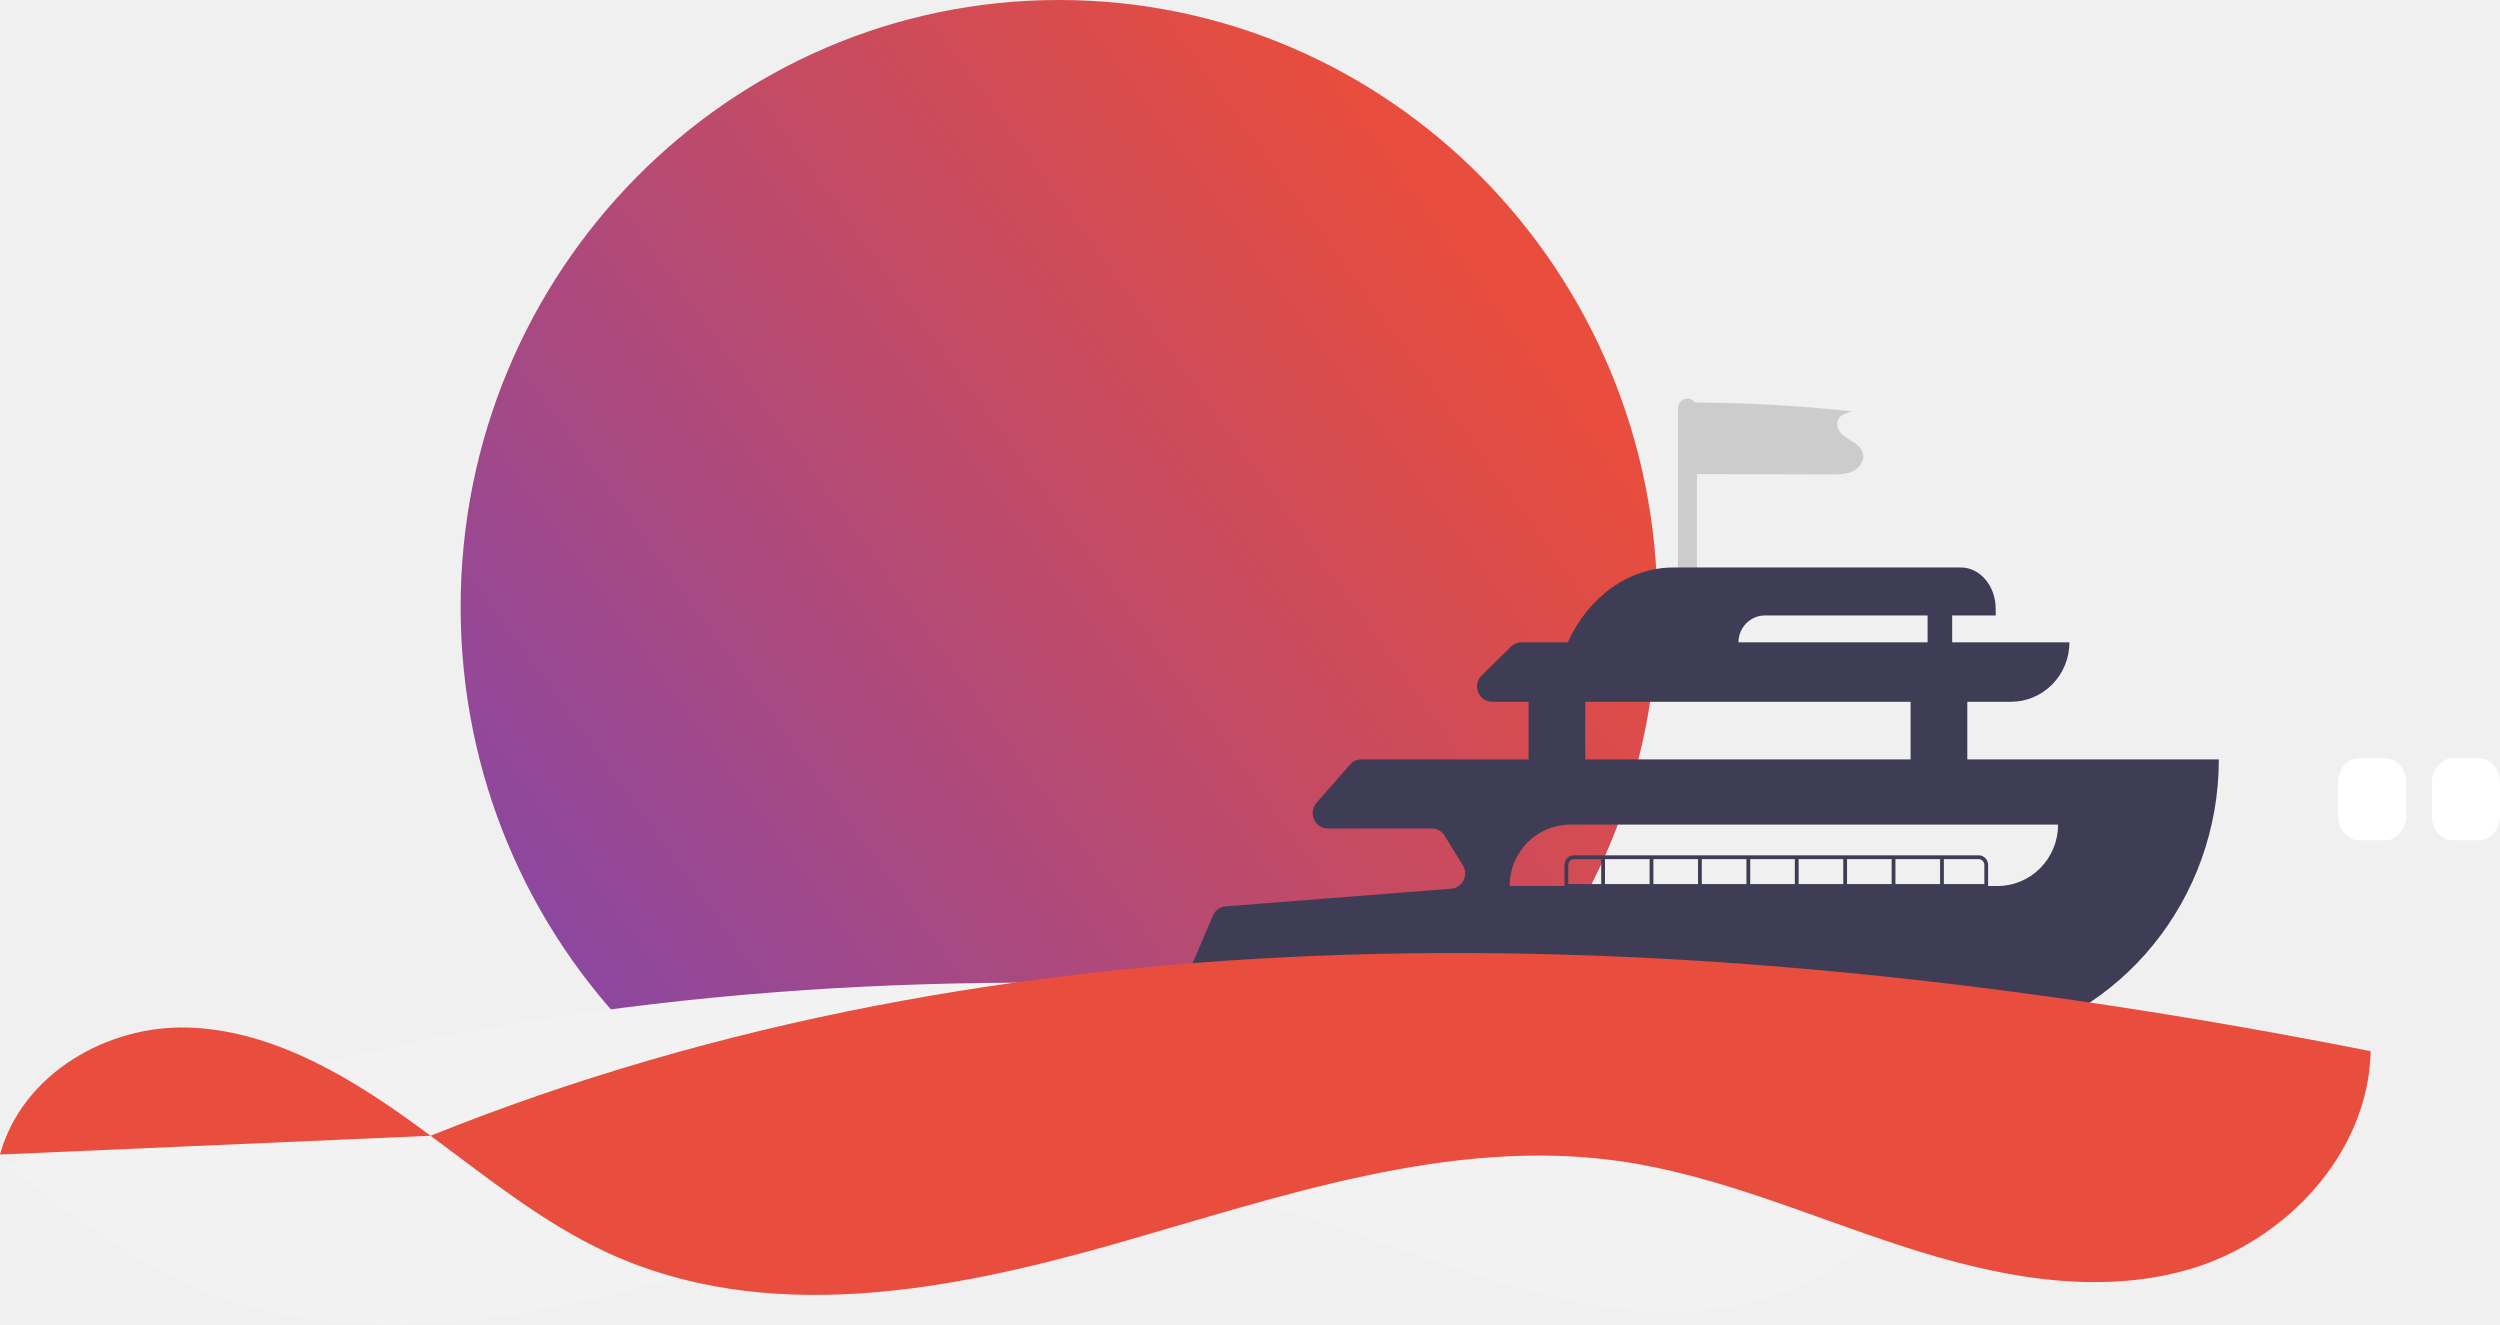
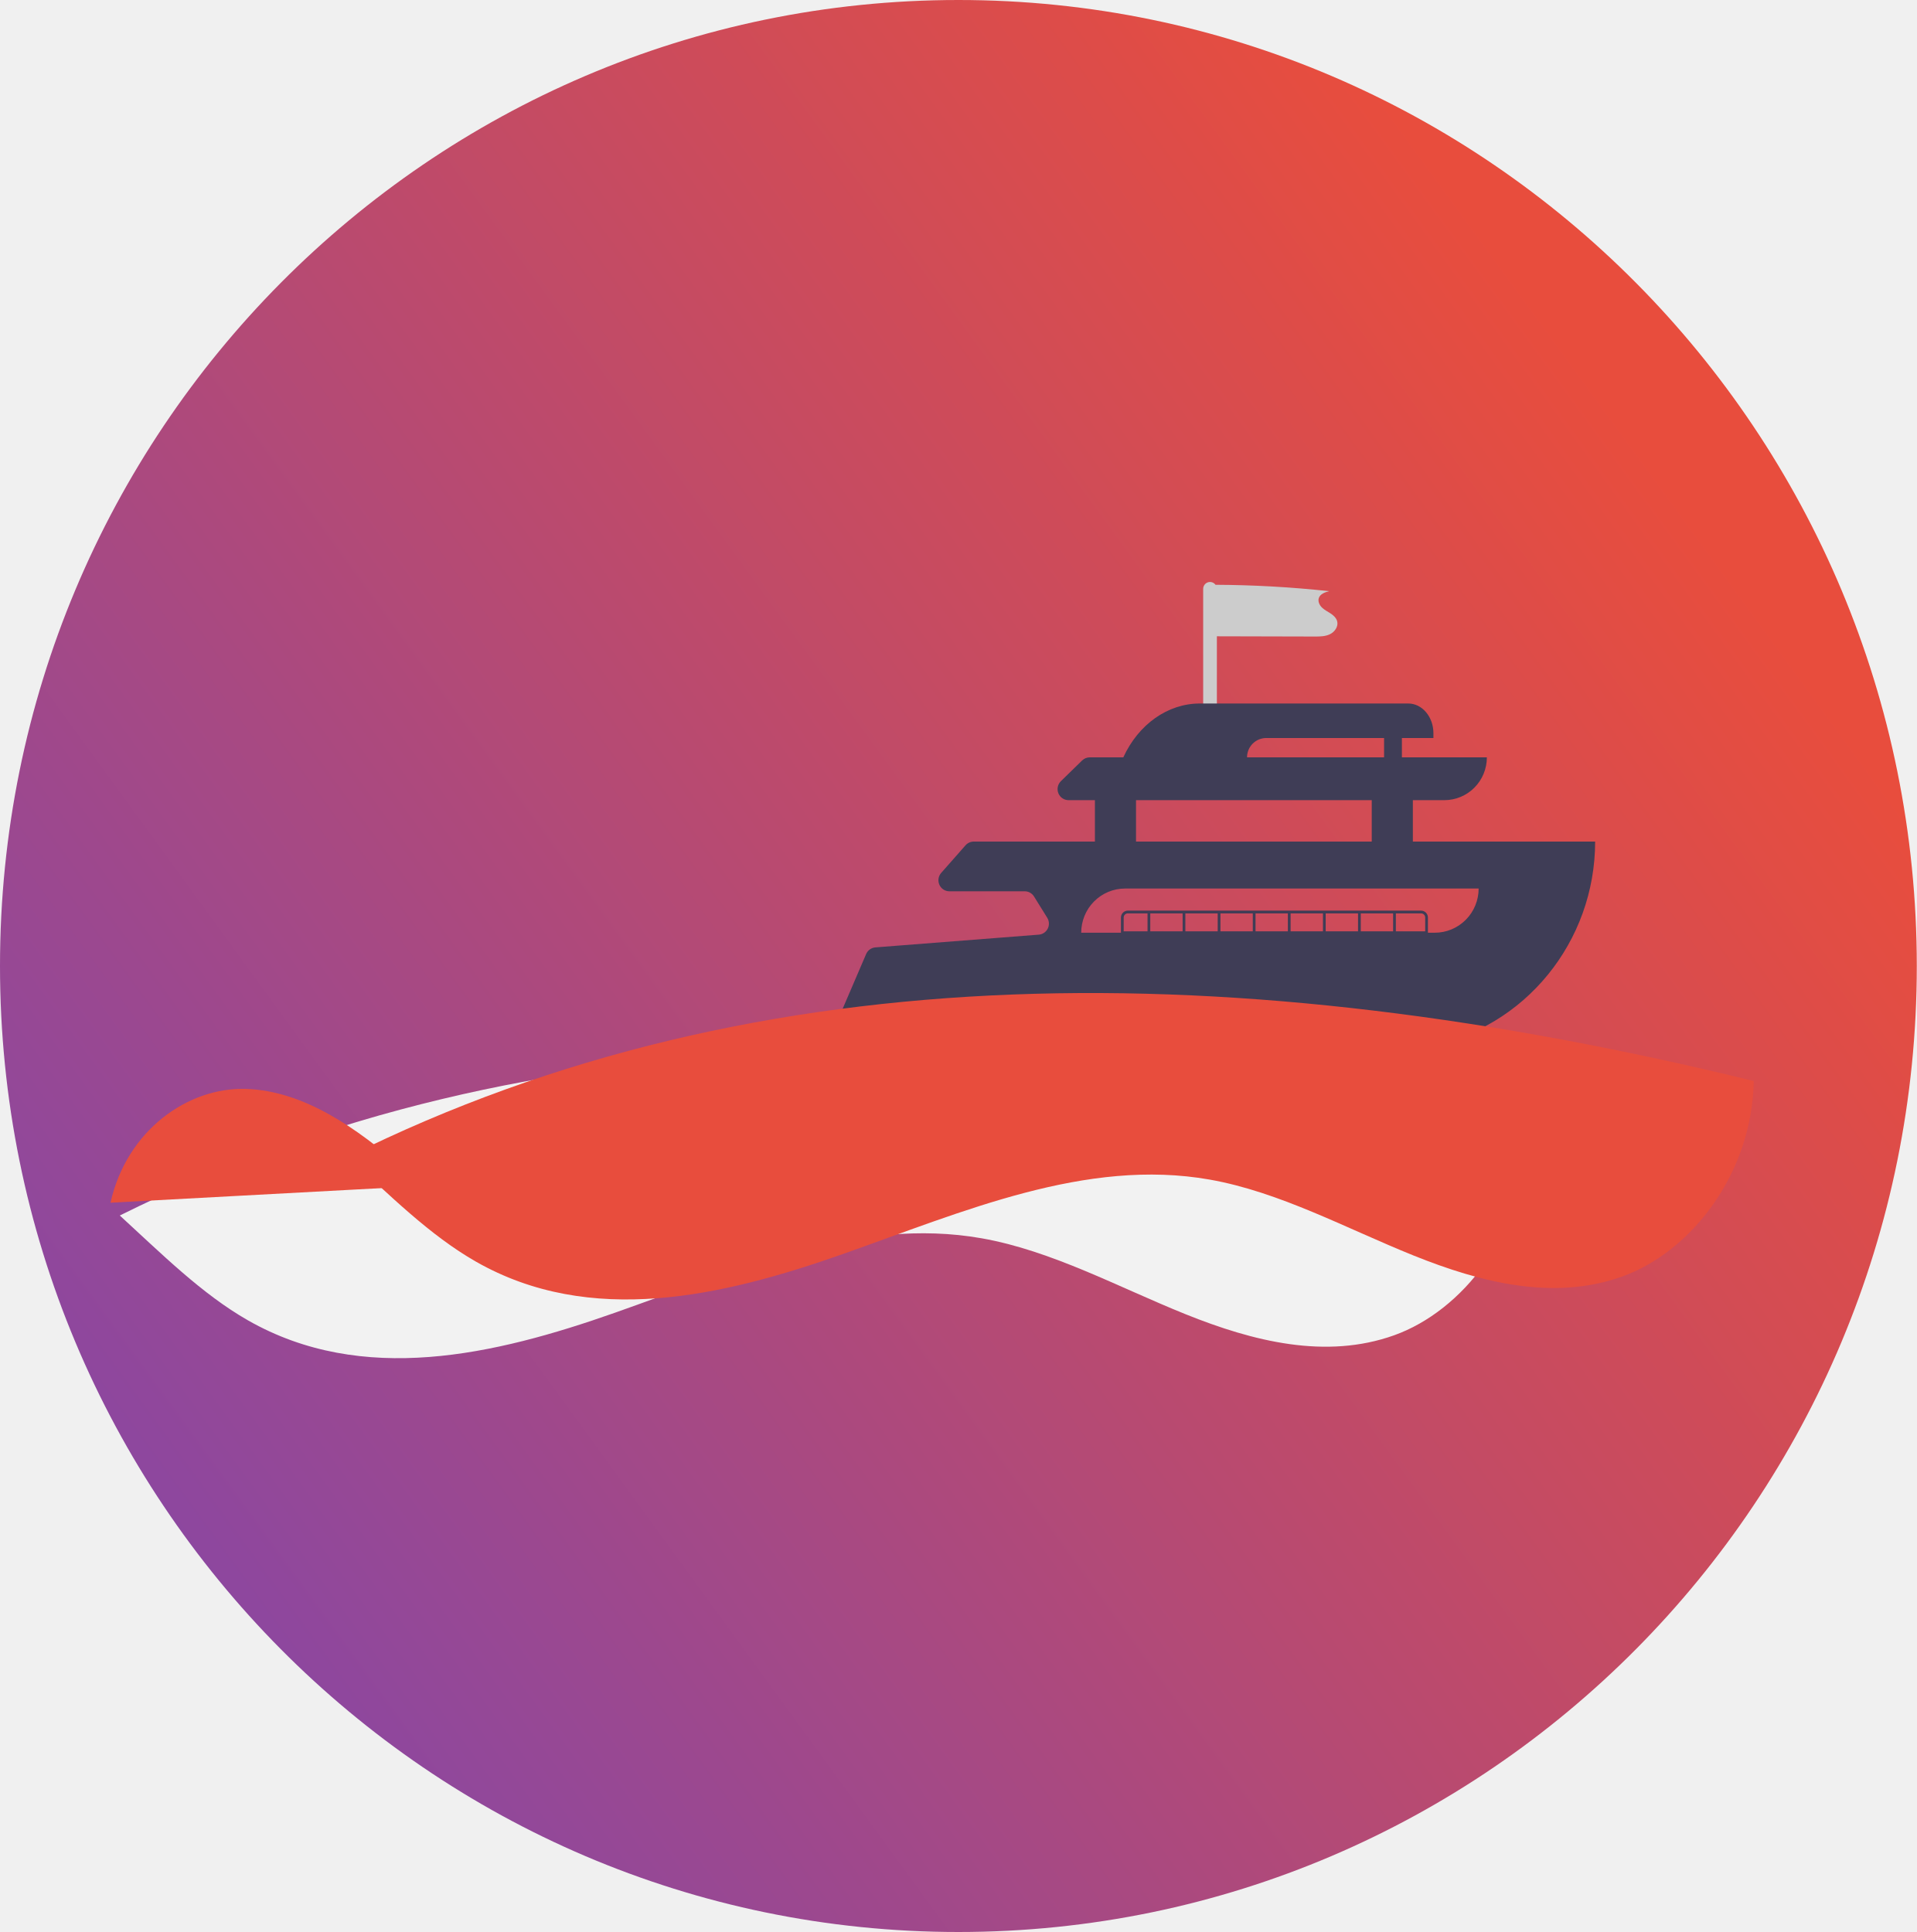
- <svg xmlns="http://www.w3.org/2000/svg" width="604" height="320" viewBox="0 0 604 320" fill="none">
-   <ellipse cx="255.857" cy="146.676" rx="144.567" ry="146.676" fill="url(#paint0_linear_174_2282)" />
-   <path d="M576.279 203.016H569.969C568.622 203.014 567.331 202.395 566.379 201.294C565.427 200.193 564.892 198.7 564.89 197.143V189.051C564.892 187.493 565.427 186.001 566.379 184.899C567.331 183.798 568.622 183.179 569.969 183.177H576.279C577.626 183.179 578.916 183.798 579.868 184.899C580.82 186.001 581.356 187.493 581.357 189.051V197.143C581.356 198.7 580.82 200.193 579.868 201.294C578.916 202.395 577.625 203.014 576.279 203.016Z" fill="white" />
-   <path d="M598.922 203.016H592.611C591.265 203.014 589.974 202.395 589.022 201.294C588.07 200.193 587.534 198.7 587.533 197.143V189.051C587.534 187.493 588.07 186.001 589.022 184.899C589.974 183.798 591.265 183.179 592.611 183.177H598.922C600.268 183.179 601.559 183.798 602.511 184.899C603.463 186.001 603.999 187.493 604 189.051V197.143C603.999 198.7 603.463 200.193 602.511 201.294C601.559 202.395 600.268 203.014 598.922 203.016Z" fill="white" />
-   <g clip-path="url(#clip0_174_2282)">
-     <path d="M450.077 109.528C449.789 108.378 448.849 107.518 447.87 106.87C446.891 106.222 445.813 105.701 444.976 104.871C444.14 104.042 443.578 102.781 443.966 101.662C444.438 100.302 446.01 99.758 447.385 99.392C434.804 98.019 422.163 97.304 409.51 97.248C409.225 96.856 408.825 96.565 408.368 96.417C407.91 96.269 407.418 96.272 406.962 96.425C406.506 96.578 406.109 96.873 405.829 97.268C405.548 97.664 405.397 98.139 405.399 98.626V139.885H409.968V114.541C420.82 114.567 431.673 114.594 442.525 114.621C444.282 114.625 446.111 114.614 447.69 113.833C449.27 113.052 450.511 111.256 450.077 109.528Z" fill="#CCCCCC" />
-     <path d="M475.304 183.463V169.555H485.813C487.673 169.555 489.515 169.183 491.233 168.461C492.952 167.739 494.513 166.68 495.828 165.346C497.143 164.011 498.187 162.427 498.899 160.684C499.61 158.94 499.977 157.071 499.977 155.184L420.019 155.184C420.019 153.463 420.693 151.812 421.893 150.595C423.093 149.377 424.72 148.694 426.416 148.694H482.158V147.08C482.158 141.57 478.399 137.104 473.761 137.104H404.291C393.591 137.104 383.816 144.097 378.773 155.184H367.586C366.636 155.184 365.724 155.559 365.042 156.229L357.968 163.183C357.445 163.696 357.085 164.357 356.935 165.08C356.784 165.802 356.85 166.554 357.123 167.238C357.396 167.923 357.865 168.509 358.468 168.922C359.072 169.335 359.783 169.555 360.511 169.555H369.304V183.463H328.911C328.394 183.463 327.884 183.574 327.413 183.788C326.942 184.003 326.521 184.316 326.179 184.707L318.056 193.979C317.588 194.514 317.282 195.174 317.175 195.881C317.068 196.587 317.165 197.31 317.453 197.962C317.742 198.615 318.21 199.168 318.802 199.557C319.394 199.945 320.083 200.152 320.788 200.152H345.909C346.529 200.152 347.138 200.312 347.68 200.616C348.222 200.921 348.679 201.361 349.008 201.894L353.416 209.045C353.75 209.586 353.94 210.205 353.969 210.842C353.997 211.479 353.864 212.113 353.58 212.683C353.297 213.252 352.874 213.738 352.352 214.093C351.83 214.448 351.226 214.661 350.599 214.71L296.113 218.986C295.45 219.039 294.813 219.273 294.272 219.666C293.73 220.058 293.305 220.592 293.04 221.212L281.503 248.284C281.262 248.848 281.164 249.464 281.216 250.076C281.268 250.689 281.47 251.279 281.803 251.792C282.135 252.306 282.589 252.728 283.122 253.02C283.655 253.312 284.252 253.464 284.858 253.464H466.911C471.371 253.466 475.821 253.054 480.207 252.234C512.71 246.149 536.072 216.998 536.072 183.463L475.304 183.463ZM383.011 169.555H461.597V183.463H383.011V169.555ZM497.235 199.225C497.235 201.173 496.857 203.102 496.122 204.902C495.388 206.702 494.311 208.337 492.953 209.715C491.595 211.092 489.984 212.185 488.21 212.93C486.436 213.676 484.535 214.059 482.615 214.059H364.735C364.735 210.125 366.275 206.352 369.017 203.57C371.759 200.788 375.478 199.225 379.355 199.225L497.235 199.225Z" fill="#3F3D56" />
-     <path d="M478.046 206.642H380.269C379.664 206.643 379.083 206.887 378.655 207.322C378.227 207.756 377.986 208.345 377.985 208.96V214.523H480.33V208.96C480.329 208.345 480.089 207.756 479.66 207.322C479.232 206.887 478.651 206.643 478.046 206.642V206.642ZM399.459 207.569H410.241V213.596H399.459V207.569ZM398.545 213.596H387.763V207.569H398.545V213.596ZM411.155 207.569H421.937V213.596H411.155V207.569ZM422.851 207.569H433.633V213.596H422.851V207.569ZM434.547 207.569H445.329V213.596H434.547V207.569ZM446.243 207.569H457.025V213.596H446.243V207.569ZM457.939 207.569H468.721V213.596H457.939V207.569ZM378.899 208.96C378.899 208.591 379.044 208.238 379.301 207.977C379.558 207.716 379.906 207.57 380.269 207.569H386.849V213.596H378.899V208.96ZM479.416 213.596H469.635V207.569H478.046C478.409 207.57 478.757 207.716 479.014 207.977C479.271 208.238 479.416 208.591 479.416 208.96V213.596Z" fill="#3F3D56" />
-     <path d="M471.649 141.276H465.709V166.31H471.649V141.276Z" fill="#3F3D56" />
-     <path d="M362.45 254.855H266.502C266.138 254.855 265.789 254.709 265.532 254.448C265.275 254.187 265.131 253.833 265.131 253.464C265.131 253.096 265.275 252.742 265.532 252.481C265.789 252.22 266.138 252.074 266.502 252.074H362.45C362.814 252.074 363.162 252.22 363.419 252.481C363.677 252.742 363.821 253.096 363.821 253.464C363.821 253.833 363.677 254.187 363.419 254.448C363.162 254.709 362.814 254.855 362.45 254.855V254.855Z" fill="#CCCCCC" />
-     <path d="M319.959 263.2H280.209C279.845 263.2 279.496 263.053 279.239 262.792C278.982 262.532 278.838 262.178 278.838 261.809C278.838 261.44 278.982 261.086 279.239 260.826C279.496 260.565 279.845 260.418 280.209 260.418H319.959C320.322 260.418 320.671 260.565 320.928 260.826C321.185 261.086 321.329 261.44 321.329 261.809C321.329 262.178 321.185 262.532 320.928 262.792C320.671 263.053 320.322 263.2 319.959 263.2V263.2Z" fill="#CCCCCC" />
-     <path d="M495.408 254.855H399.459C399.096 254.855 398.747 254.709 398.49 254.448C398.233 254.187 398.088 253.833 398.088 253.464C398.088 253.096 398.233 252.742 398.49 252.481C398.747 252.22 399.096 252.074 399.459 252.074H495.408C495.771 252.074 496.12 252.22 496.377 252.481C496.634 252.742 496.778 253.096 496.778 253.464C496.778 253.833 496.634 254.187 496.377 254.448C496.12 254.709 495.771 254.855 495.408 254.855V254.855Z" fill="#CCCCCC" />
-     <path d="M436.468 263.2H340.519C340.156 263.2 339.807 263.053 339.55 262.792C339.293 262.532 339.148 262.178 339.148 261.809C339.148 261.44 339.293 261.086 339.55 260.826C339.807 260.565 340.156 260.418 340.519 260.418H436.468C436.831 260.418 437.18 260.565 437.437 260.826C437.694 261.086 437.839 261.44 437.839 261.809C437.839 262.178 437.694 262.532 437.437 262.792C437.18 263.053 436.831 263.2 436.468 263.2V263.2Z" fill="#CCCCCC" />
-     <path d="M362.45 270.617H266.502C266.138 270.617 265.79 270.47 265.534 270.209C265.277 269.948 265.133 269.595 265.133 269.226C265.133 268.858 265.277 268.505 265.534 268.244C265.79 267.983 266.138 267.836 266.502 267.836H362.45C362.813 267.836 363.162 267.983 363.418 268.244C363.675 268.505 363.819 268.858 363.819 269.226C363.819 269.595 363.675 269.948 363.418 270.209C363.162 270.47 362.813 270.617 362.45 270.617V270.617Z" fill="#CCCCCC" />
-     <path d="M420.02 278.962H380.269C379.906 278.962 379.557 278.815 379.3 278.554C379.043 278.294 378.899 277.94 378.899 277.571C378.899 277.202 379.043 276.848 379.3 276.588C379.557 276.327 379.906 276.18 380.269 276.18H420.02C420.383 276.18 420.732 276.327 420.989 276.588C421.246 276.848 421.39 277.202 421.39 277.571C421.39 277.94 421.246 278.294 420.989 278.554C420.732 278.815 420.383 278.962 420.02 278.962V278.962Z" fill="#CCCCCC" />
-     <path d="M334.123 278.962H294.372C294.009 278.962 293.66 278.815 293.403 278.554C293.146 278.294 293.002 277.94 293.002 277.571C293.002 277.202 293.146 276.848 293.403 276.588C293.66 276.327 294.009 276.18 294.372 276.18H334.123C334.486 276.18 334.835 276.327 335.092 276.588C335.349 276.848 335.493 277.202 335.493 277.571C335.493 277.94 335.349 278.294 335.092 278.554C334.835 278.815 334.486 278.962 334.123 278.962V278.962Z" fill="#CCCCCC" />
-     <path d="M495.408 270.617H399.459C399.096 270.617 398.747 270.471 398.49 270.21C398.233 269.949 398.088 269.595 398.088 269.226C398.088 268.858 398.233 268.504 398.49 268.243C398.747 267.982 399.096 267.836 399.459 267.836H495.408C495.771 267.836 496.119 267.983 496.376 268.244C496.632 268.505 496.776 268.858 496.776 269.226C496.776 269.595 496.632 269.948 496.376 270.209C496.119 270.47 495.771 270.617 495.408 270.617V270.617Z" fill="#CCCCCC" />
-     <path d="M536.529 278.962H440.58C440.216 278.962 439.868 278.815 439.611 278.554C439.354 278.294 439.209 277.94 439.209 277.571C439.209 277.202 439.354 276.848 439.611 276.588C439.868 276.327 440.216 276.18 440.58 276.18H536.529C536.892 276.18 537.241 276.327 537.498 276.588C537.755 276.848 537.899 277.202 537.899 277.571C537.899 277.94 537.755 278.294 537.498 278.554C537.241 278.815 536.892 278.962 536.529 278.962V278.962Z" fill="#CCCCCC" />
+ <svg xmlns="http://www.w3.org/2000/svg" width="367" height="370" viewBox="0 0 367 370" fill="none">
+   <ellipse cx="183.5" cy="185" rx="183.5" ry="185" fill="url(#paint0_linear_248_98)" />
+   <g clip-path="url(#clip0_248_98)">
+     <path d="M256.026 118.998C255.861 118.342 255.321 117.851 254.759 117.481C254.196 117.112 253.577 116.815 253.097 116.341C252.617 115.868 252.294 115.149 252.517 114.511C252.788 113.735 253.691 113.425 254.48 113.216C247.255 112.433 239.995 112.025 232.728 111.993C232.564 111.769 232.335 111.603 232.072 111.519C231.809 111.435 231.527 111.436 231.265 111.523C231.003 111.611 230.775 111.779 230.614 112.004C230.452 112.23 230.366 112.501 230.367 112.779V136.315H232.991V121.857C239.224 121.872 245.456 121.888 251.689 121.903C252.698 121.905 253.748 121.899 254.656 121.453C255.563 121.008 256.276 119.983 256.026 118.998Z" fill="#CCCCCC" />
+     <path d="M270.515 161.173V153.239H276.55C277.618 153.239 278.676 153.027 279.663 152.615C280.65 152.203 281.547 151.6 282.302 150.838C283.057 150.077 283.657 149.173 284.065 148.179C284.474 147.184 284.685 146.118 284.685 145.042L238.764 145.041C238.764 144.06 239.151 143.118 239.84 142.424C240.529 141.729 241.463 141.339 242.437 141.339H274.451V140.419C274.451 137.276 272.292 134.728 269.629 134.728H229.73C223.585 134.728 217.971 138.717 215.075 145.041H208.65C208.105 145.041 207.581 145.255 207.189 145.638L203.126 149.604C202.826 149.897 202.62 150.274 202.533 150.686C202.447 151.099 202.484 151.527 202.641 151.918C202.798 152.308 203.067 152.643 203.414 152.878C203.76 153.114 204.169 153.239 204.587 153.239H209.637V161.173H186.438C186.142 161.173 185.849 161.236 185.578 161.358C185.308 161.481 185.066 161.66 184.869 161.883L180.204 167.172C179.935 167.477 179.76 167.853 179.698 168.256C179.637 168.659 179.692 169.072 179.858 169.444C180.024 169.816 180.293 170.132 180.633 170.353C180.972 170.575 181.369 170.693 181.773 170.693H196.201C196.557 170.693 196.907 170.784 197.218 170.958C197.529 171.132 197.792 171.382 197.98 171.687L200.512 175.766C200.704 176.075 200.813 176.428 200.829 176.791C200.846 177.154 200.769 177.516 200.607 177.841C200.444 178.166 200.201 178.443 199.901 178.645C199.601 178.848 199.254 178.969 198.894 178.997L167.602 181.437C167.221 181.466 166.856 181.6 166.545 181.824C166.234 182.048 165.989 182.353 165.837 182.706L159.211 198.149C159.073 198.471 159.016 198.822 159.046 199.172C159.077 199.521 159.192 199.857 159.383 200.15C159.574 200.443 159.835 200.684 160.141 200.85C160.447 201.017 160.79 201.104 161.138 201.104H265.695C268.256 201.105 270.812 200.87 273.33 200.403C291.997 196.931 305.415 180.303 305.415 161.173L270.515 161.173ZM217.509 153.239H262.643V161.173H217.509V153.239ZM283.11 170.164C283.11 171.275 282.893 172.376 282.471 173.402C282.049 174.429 281.431 175.362 280.651 176.148C279.871 176.933 278.945 177.557 277.927 177.982C276.908 178.407 275.816 178.626 274.713 178.626H207.013C207.013 176.382 207.897 174.229 209.472 172.642C211.047 171.055 213.183 170.164 215.41 170.164L283.11 170.164Z" fill="#3F3D56" />
+     <path d="M272.089 174.395H215.934C215.586 174.395 215.253 174.535 215.007 174.783C214.761 175.031 214.623 175.367 214.622 175.717V178.891H273.401V175.717C273.401 175.367 273.262 175.031 273.016 174.783C272.77 174.535 272.437 174.395 272.089 174.395V174.395ZM226.955 174.924H233.148V178.362H226.955V174.924ZM226.431 178.362H220.238V174.924H226.431V178.362ZM233.673 174.924H239.865V178.362H233.673V174.924ZM240.39 174.924H246.582V178.362H240.39V174.924ZM247.107 174.924H253.299V178.362H247.107V174.924ZM253.824 174.924H260.016V178.362H253.824V174.924ZM260.541 174.924H266.734V178.362H260.541V174.924ZM215.147 175.717C215.147 175.507 215.23 175.305 215.378 175.157C215.526 175.008 215.726 174.924 215.934 174.924H219.713V178.362H215.147V175.717ZM272.876 178.362H267.258V174.924H272.089C272.298 174.924 272.498 175.008 272.645 175.157C272.793 175.305 272.876 175.507 272.876 175.717V178.362Z" fill="#3F3D56" />
+     <path d="M268.415 137.108H265.004V151.388H268.415V137.108Z" fill="#3F3D56" />
+     <path d="M205.701 201.897H150.596C150.387 201.897 150.187 201.814 150.039 201.665C149.891 201.516 149.808 201.315 149.808 201.104C149.808 200.894 149.891 200.692 150.039 200.543C150.187 200.394 150.387 200.311 150.596 200.311H205.701C205.909 200.311 206.11 200.394 206.257 200.543C206.405 200.692 206.488 200.894 206.488 201.104C206.488 201.315 206.405 201.516 206.257 201.665C206.11 201.814 205.909 201.897 205.701 201.897V201.897Z" fill="#CCCCCC" />
+     <path d="M181.297 206.658H158.468C158.259 206.658 158.059 206.574 157.911 206.425C157.763 206.276 157.68 206.075 157.68 205.864C157.68 205.654 157.763 205.452 157.911 205.303C158.059 205.154 158.259 205.071 158.468 205.071H181.297C181.506 205.071 181.706 205.154 181.854 205.303C182.001 205.452 182.084 205.654 182.084 205.864C182.084 206.075 182.001 206.276 181.854 206.425C181.706 206.574 181.506 206.658 181.297 206.658V206.658Z" fill="#CCCCCC" />
+     <path d="M282.061 201.897H226.955C226.747 201.897 226.546 201.814 226.399 201.665C226.251 201.516 226.168 201.315 226.168 201.104C226.168 200.894 226.251 200.692 226.399 200.543C226.546 200.394 226.747 200.311 226.955 200.311H282.061C282.269 200.311 282.47 200.394 282.617 200.543C282.765 200.692 282.848 200.894 282.848 201.104C282.848 201.315 282.765 201.516 282.617 201.665C282.47 201.814 282.269 201.897 282.061 201.897V201.897Z" fill="#CCCCCC" />
+     <path d="M248.21 206.658H193.105C192.896 206.658 192.696 206.574 192.548 206.425C192.401 206.276 192.318 206.075 192.318 205.864C192.318 205.654 192.401 205.452 192.548 205.303C192.696 205.154 192.896 205.071 193.105 205.071H248.21C248.419 205.071 248.619 205.154 248.767 205.303C248.914 205.452 248.997 205.654 248.997 205.864C248.997 206.075 248.914 206.276 248.767 206.425C248.619 206.574 248.419 206.658 248.21 206.658V206.658Z" fill="#CCCCCC" />
+     <path d="M205.701 210.889H150.596C150.387 210.888 150.187 210.805 150.04 210.656C149.892 210.507 149.81 210.305 149.81 210.095C149.81 209.885 149.892 209.684 150.04 209.535C150.187 209.386 150.387 209.302 150.596 209.302H205.701C205.909 209.302 206.109 209.386 206.256 209.535C206.404 209.684 206.487 209.885 206.487 210.095C206.487 210.305 206.404 210.507 206.256 210.656C206.109 210.805 205.909 210.888 205.701 210.889V210.889Z" fill="#CCCCCC" />
+     <path d="M238.764 215.649H215.934C215.726 215.649 215.525 215.565 215.378 215.416C215.23 215.268 215.147 215.066 215.147 214.855C215.147 214.645 215.23 214.443 215.378 214.294C215.525 214.146 215.726 214.062 215.934 214.062H238.764C238.972 214.062 239.173 214.146 239.32 214.294C239.468 214.443 239.551 214.645 239.551 214.855C239.551 215.066 239.468 215.268 239.32 215.416C239.173 215.565 238.972 215.649 238.764 215.649V215.649Z" fill="#CCCCCC" />
+     <path d="M189.431 215.649H166.602C166.393 215.649 166.193 215.565 166.046 215.416C165.898 215.268 165.815 215.066 165.815 214.855C165.815 214.645 165.898 214.443 166.046 214.294C166.193 214.146 166.393 214.062 166.602 214.062H189.431C189.64 214.062 189.84 214.146 189.988 214.294C190.136 214.443 190.219 214.645 190.219 214.855C190.219 215.066 190.136 215.268 189.988 215.416C189.84 215.565 189.64 215.649 189.431 215.649V215.649Z" fill="#CCCCCC" />
+     <path d="M282.061 210.889H226.955C226.747 210.889 226.546 210.805 226.399 210.656C226.251 210.508 226.168 210.306 226.168 210.095C226.168 209.885 226.251 209.683 226.399 209.534C226.546 209.386 226.747 209.302 226.955 209.302H282.061C282.269 209.302 282.469 209.386 282.616 209.535C282.764 209.684 282.846 209.885 282.846 210.095C282.846 210.305 282.764 210.507 282.616 210.656C282.469 210.805 282.269 210.888 282.061 210.889V210.889Z" fill="#CCCCCC" />
+     <path d="M305.677 215.649H250.572C250.363 215.649 250.163 215.565 250.015 215.416C249.868 215.268 249.785 215.066 249.785 214.855C249.785 214.645 249.868 214.443 250.015 214.294C250.163 214.146 250.363 214.062 250.572 214.062H305.677C305.886 214.062 306.086 214.146 306.234 214.294C306.381 214.443 306.464 214.645 306.464 214.855C306.464 215.066 306.381 215.268 306.234 215.416C306.086 215.565 305.886 215.649 305.677 215.649V215.649Z" fill="#CCCCCC" />
  </g>
-   <path d="M1.475 281.545C15.309 291.781 28.81 302.705 44.224 309.811C82.393 327.407 126.331 319.201 166.492 307.764C206.652 296.328 247.648 281.797 288.839 287.692C312.196 291.034 334.248 300.816 356.794 308.155C379.34 315.493 403.598 320.408 426.345 313.819C449.092 307.23 469.609 286.336 470.204 261.12C298.477 227.133 139.267 226.124 1.475 281.545Z" fill="#F2F2F2" />
-   <path d="M45.163 248.252C25.998 247.761 5.453 259.255 0 278.927L104.031 274.394C102.064 272.938 100.087 271.501 98.102 270.081C82.141 258.717 64.327 248.743 45.163 248.252Z" fill="#E84D3D" />
-   <path d="M104.031 274.394C117.866 284.63 131.366 295.554 146.781 302.66C184.949 320.256 228.888 312.05 269.048 300.613C309.209 289.177 350.205 274.646 391.396 280.541C414.753 283.883 436.805 293.665 459.35 301.004C481.896 308.343 506.154 313.257 528.901 306.668C551.648 300.079 572.166 279.185 572.761 253.969C401.034 219.982 241.823 218.973 104.031 274.394Z" fill="#E84D3D" />
+   <path d="M22.937 232.784C30.883 240.057 38.636 247.819 47.489 252.868C69.41 265.37 94.644 259.539 117.709 251.413C140.774 243.288 164.319 232.963 187.976 237.151C201.39 239.526 214.055 246.476 227.003 251.691C239.952 256.905 253.884 260.397 266.948 255.715C280.012 251.034 291.795 236.188 292.137 218.271C193.511 194.122 102.074 193.405 22.937 232.784Z" fill="#F2F2F2" />
+   <path d="M47.093 208.538C36.087 208.189 24.287 216.356 21.155 230.334L80.902 227.113C79.772 226.078 78.637 225.057 77.497 224.048C68.33 215.974 58.1 208.887 47.093 208.538Z" fill="#E84D3D" />
+   <path d="M66.585 221.54C74.531 228.813 82.284 236.575 91.137 241.624C113.058 254.126 138.293 248.296 161.358 240.17C184.423 232.044 207.967 221.719 231.624 225.907C245.038 228.282 257.703 235.233 270.651 240.447C283.6 245.662 297.532 249.153 310.596 244.472C323.66 239.79 335.444 224.944 335.785 207.027C237.159 182.878 145.722 182.161 66.585 221.54Z" fill="#E84D3D" />
  <defs>
-     <linearGradient id="paint0_linear_174_2282" x1="317.481" y1="10.446" x2="-33.827" y2="264.538" gradientUnits="userSpaceOnUse">
+     <linearGradient id="paint0_linear_248_98" x1="261.719" y1="13.175" x2="-182.251" y2="336.33" gradientUnits="userSpaceOnUse">
      <stop stop-color="#E84D3D" />
      <stop offset="1" stop-color="#5944D7" />
    </linearGradient>
-     <clipPath id="clip0_174_2282">
-       <rect width="272.768" height="182.654" fill="white" transform="translate(265.131 96.3082)" />
+     <clipPath id="clip0_248_98">
+       <rect width="156.656" height="104.192" fill="white" transform="translate(149.808 111.457)" />
    </clipPath>
  </defs>
</svg>
